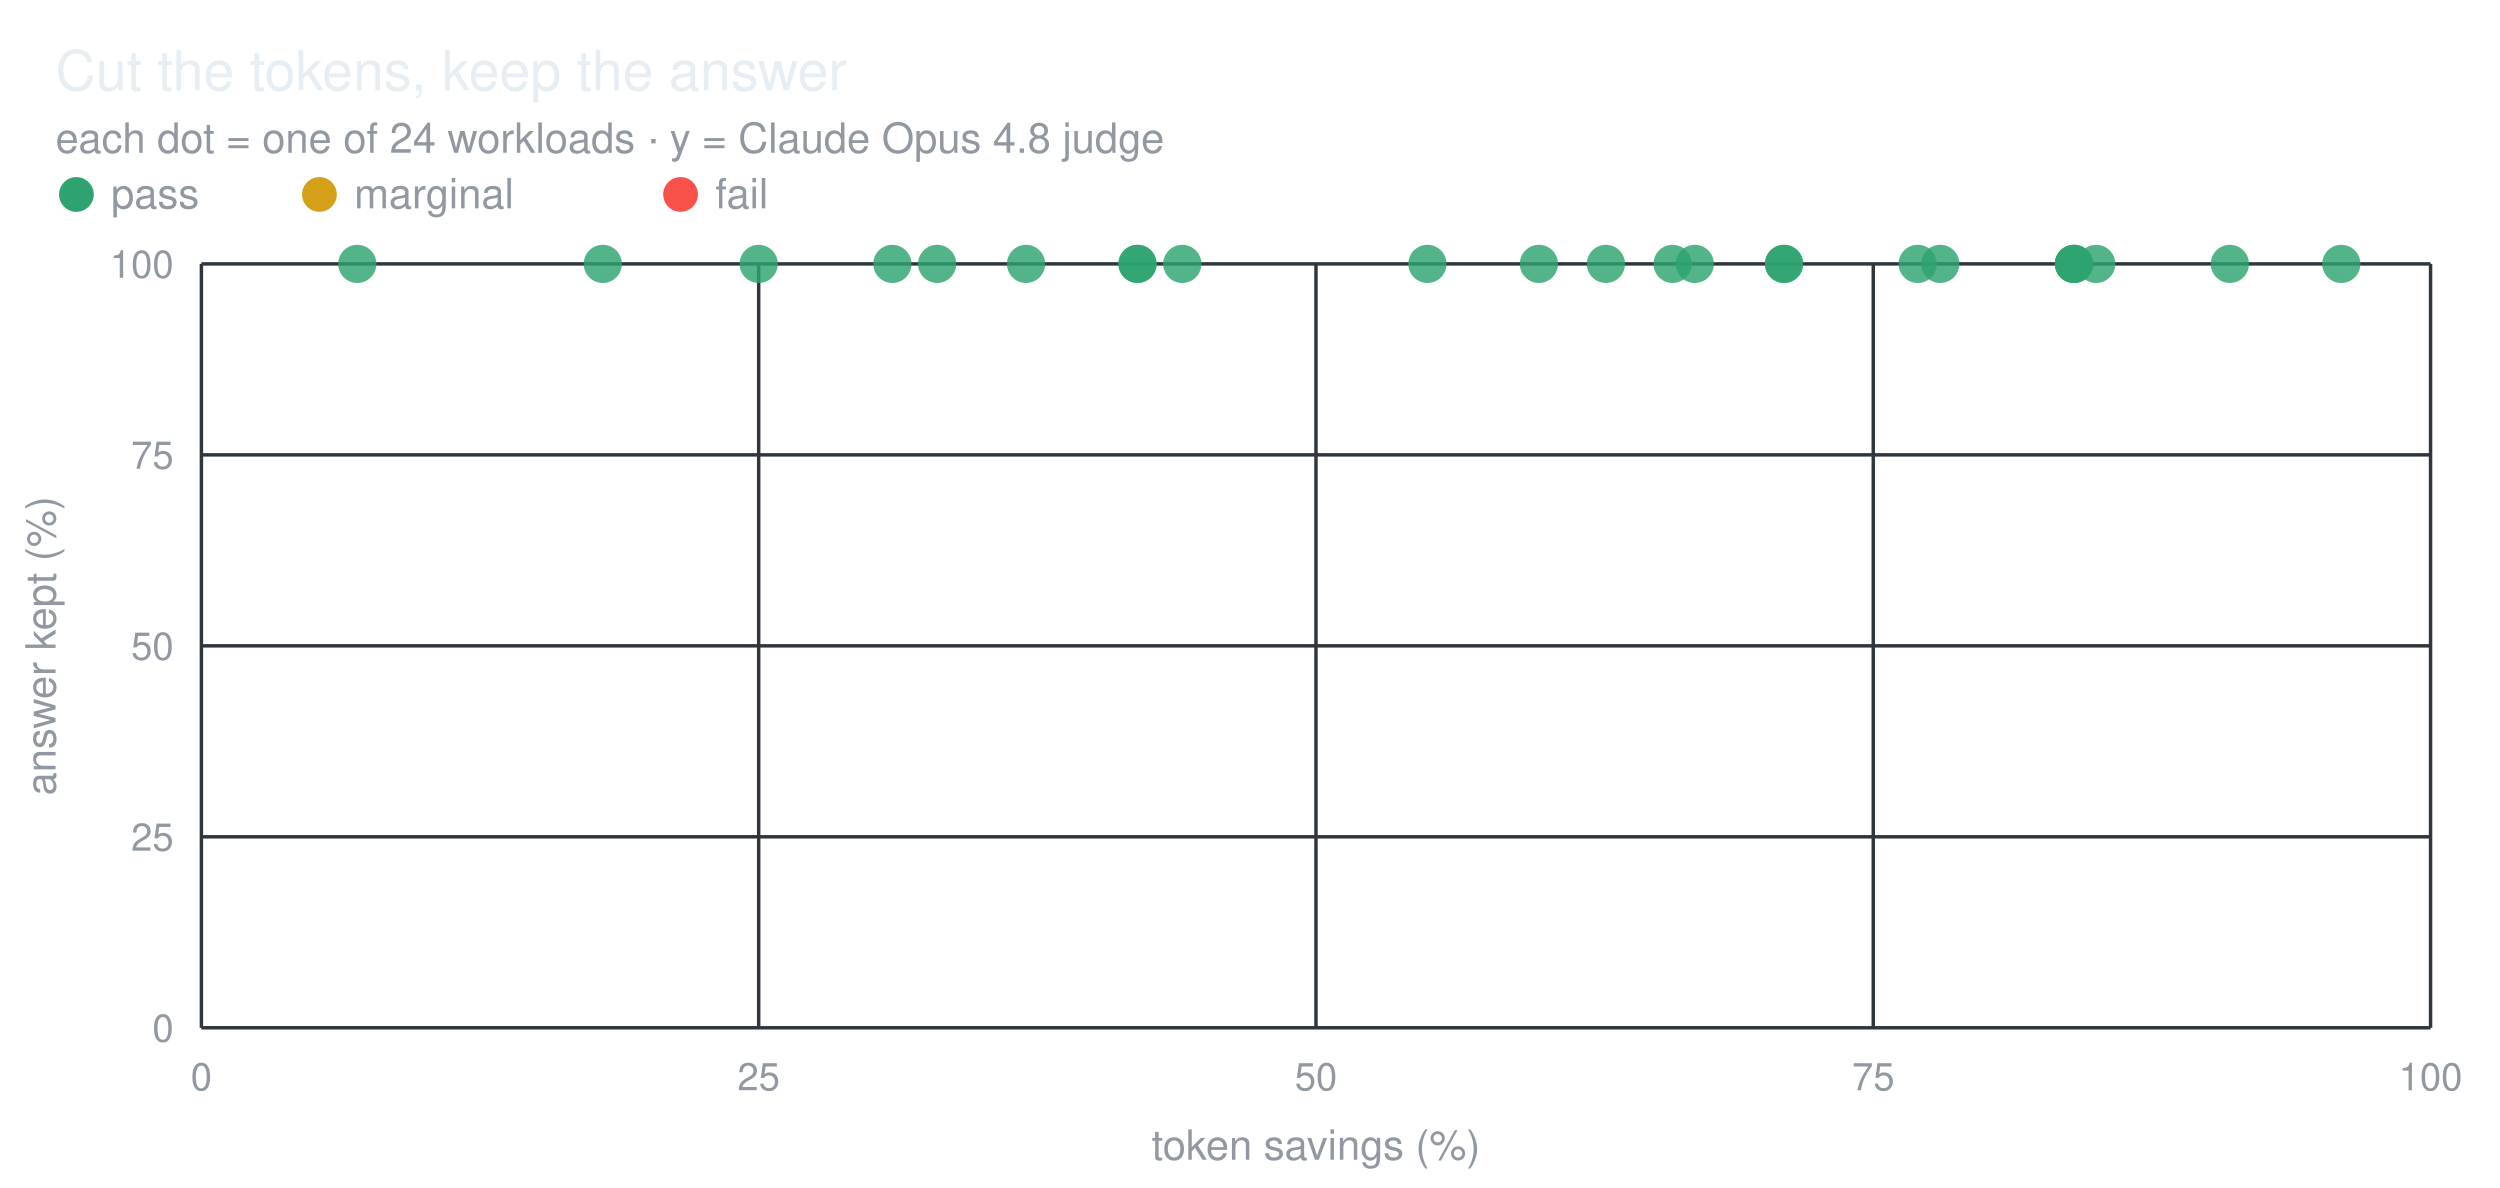
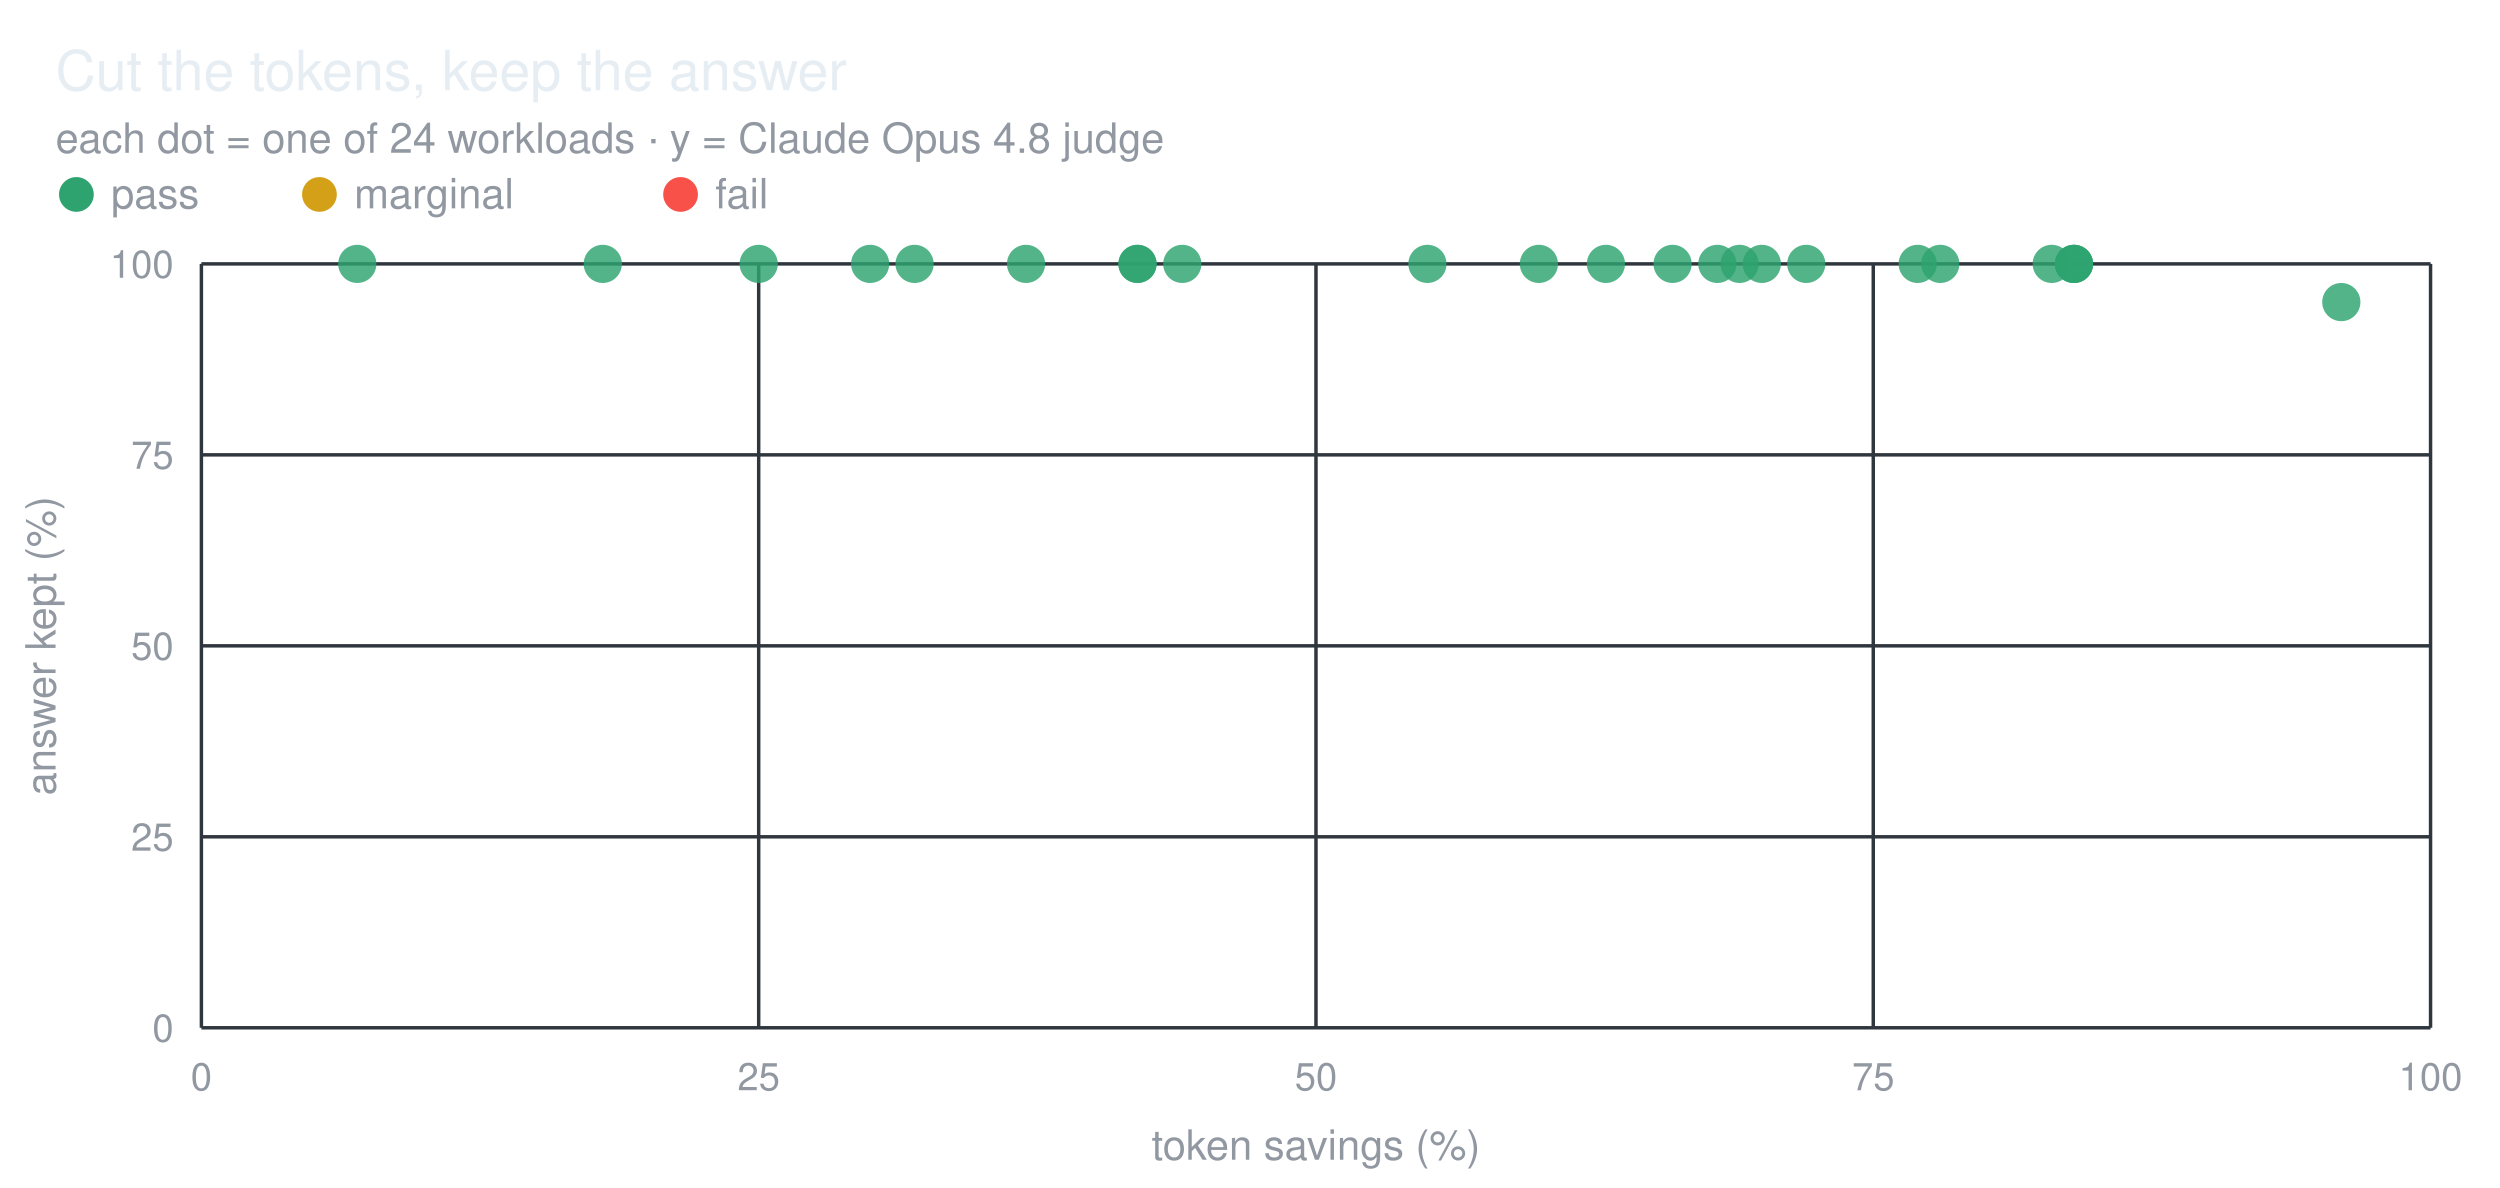
<svg xmlns="http://www.w3.org/2000/svg" width="720" height="342" viewBox="0 0 720 342" font-family="-apple-system,BlinkMacSystemFont,'Segoe UI',Helvetica,Arial,sans-serif" role="img" aria-label="Scatter of token savings versus answer kept across 24 workloads">
  <line x1="58" y1="76" x2="58" y2="296" stroke="#30363d" stroke-width="1" />
  <line x1="58" y1="296" x2="700" y2="296" stroke="#30363d" stroke-width="1" />
  <text x="58" y="314" fill="#9198a1" font-size="11" text-anchor="middle">0</text>
  <text x="50" y="300" fill="#9198a1" font-size="11" text-anchor="end">0</text>
  <line x1="218.5" y1="76" x2="218.5" y2="296" stroke="#30363d" stroke-width="1" />
  <line x1="58" y1="241" x2="700" y2="241" stroke="#30363d" stroke-width="1" />
  <text x="218.5" y="314" fill="#9198a1" font-size="11" text-anchor="middle">25</text>
  <text x="50" y="245" fill="#9198a1" font-size="11" text-anchor="end">25</text>
  <line x1="379" y1="76" x2="379" y2="296" stroke="#30363d" stroke-width="1" />
  <line x1="58" y1="186" x2="700" y2="186" stroke="#30363d" stroke-width="1" />
  <text x="379" y="314" fill="#9198a1" font-size="11" text-anchor="middle">50</text>
  <text x="50" y="190" fill="#9198a1" font-size="11" text-anchor="end">50</text>
  <line x1="539.5" y1="76" x2="539.5" y2="296" stroke="#30363d" stroke-width="1" />
  <line x1="58" y1="131" x2="700" y2="131" stroke="#30363d" stroke-width="1" />
  <text x="539.5" y="314" fill="#9198a1" font-size="11" text-anchor="middle">75</text>
  <text x="50" y="135" fill="#9198a1" font-size="11" text-anchor="end">75</text>
  <line x1="700" y1="76" x2="700" y2="296" stroke="#30363d" stroke-width="1" />
  <line x1="58" y1="76" x2="700" y2="76" stroke="#30363d" stroke-width="1" />
  <text x="700" y="314" fill="#9198a1" font-size="11" text-anchor="middle">100</text>
  <text x="50" y="80" fill="#9198a1" font-size="11" text-anchor="end">100</text>
  <text x="379" y="334" fill="#9198a1" font-size="12" text-anchor="middle">token savings (%)</text>
  <text x="16" y="186" fill="#9198a1" font-size="12" text-anchor="middle" transform="rotate(-90 16 186)">answer kept (%)</text>
  <circle cx="597.3" cy="76.0" r="5.5" fill="#2ea36f" fill-opacity="0.82" />
-   <circle cx="642.2" cy="76.0" r="5.5" fill="#2ea36f" fill-opacity="0.82" />
  <circle cx="552.3" cy="76.0" r="5.5" fill="#2ea36f" fill-opacity="0.82" />
  <circle cx="218.5" cy="76.0" r="5.5" fill="#2ea36f" fill-opacity="0.82" />
  <circle cx="295.5" cy="76.0" r="5.5" fill="#2ea36f" fill-opacity="0.82" />
+   <circle cx="520.2" cy="76.0" r="5.5" fill="#2ea36f" fill-opacity="0.82" />
  <circle cx="411.1" cy="76.0" r="5.5" fill="#2ea36f" fill-opacity="0.82" />
  <circle cx="340.5" cy="76.0" r="5.5" fill="#2ea36f" fill-opacity="0.82" />
  <circle cx="173.6" cy="76.0" r="5.5" fill="#2ea36f" fill-opacity="0.82" />
-   <circle cx="257.0" cy="76.0" r="5.5" fill="#2ea36f" fill-opacity="0.82" />
-   <circle cx="269.9" cy="76.0" r="5.5" fill="#2ea36f" fill-opacity="0.82" />
+   <circle cx="250.6" cy="76.0" r="5.5" fill="#2ea36f" fill-opacity="0.82" />
+   <circle cx="263.4" cy="76.0" r="5.5" fill="#2ea36f" fill-opacity="0.82" />
  <circle cx="481.7" cy="76.0" r="5.5" fill="#2ea36f" fill-opacity="0.82" />
-   <circle cx="513.8" cy="76.0" r="5.5" fill="#2ea36f" fill-opacity="0.82" />
-   <circle cx="674.3" cy="76.0" r="5.5" fill="#2ea36f" fill-opacity="0.82" />
+   <circle cx="507.4" cy="76.0" r="5.5" fill="#2ea36f" fill-opacity="0.82" />
+   <circle cx="674.3" cy="87.0" r="5.5" fill="#2ea36f" fill-opacity="0.82" />
  <circle cx="597.3" cy="76.0" r="5.5" fill="#2ea36f" fill-opacity="0.82" />
  <circle cx="443.2" cy="76.0" r="5.5" fill="#2ea36f" fill-opacity="0.82" />
  <circle cx="558.8" cy="76.0" r="5.5" fill="#2ea36f" fill-opacity="0.82" />
  <circle cx="327.6" cy="76.0" r="5.5" fill="#2ea36f" fill-opacity="0.82" />
  <circle cx="327.6" cy="76.0" r="5.5" fill="#2ea36f" fill-opacity="0.82" />
-   <circle cx="603.7" cy="76.0" r="5.5" fill="#2ea36f" fill-opacity="0.82" />
+   <circle cx="590.9" cy="76.0" r="5.5" fill="#2ea36f" fill-opacity="0.82" />
  <circle cx="462.5" cy="76.0" r="5.5" fill="#2ea36f" fill-opacity="0.82" />
-   <circle cx="488.1" cy="76.0" r="5.5" fill="#2ea36f" fill-opacity="0.82" />
-   <circle cx="513.8" cy="76.0" r="5.5" fill="#2ea36f" fill-opacity="0.82" />
+   <circle cx="494.6" cy="76.0" r="5.5" fill="#2ea36f" fill-opacity="0.82" />
+   <circle cx="501.0" cy="76.0" r="5.5" fill="#2ea36f" fill-opacity="0.82" />
  <circle cx="597.3" cy="76.0" r="5.5" fill="#2ea36f" fill-opacity="0.82" />
  <circle cx="102.9" cy="76.0" r="5.5" fill="#2ea36f" fill-opacity="0.82" />
  <text x="16" y="26" fill="#e6edf3" font-size="16" font-weight="500">Cut the tokens, keep the answer</text>
  <text x="16" y="44" fill="#9198a1" font-size="12">each dot = one of 24 workloads · y = Claude Opus 4.8 judge</text>
  <circle cx="22" cy="56" r="5" fill="#2ea36f" />
  <text x="32" y="60" fill="#9198a1" font-size="12">pass</text>
  <circle cx="92" cy="56" r="5" fill="#d4a017" />
  <text x="102" y="60" fill="#9198a1" font-size="12">marginal</text>
  <circle cx="196" cy="56" r="5" fill="#f85149" />
  <text x="206" y="60" fill="#9198a1" font-size="12">fail</text>
</svg>
